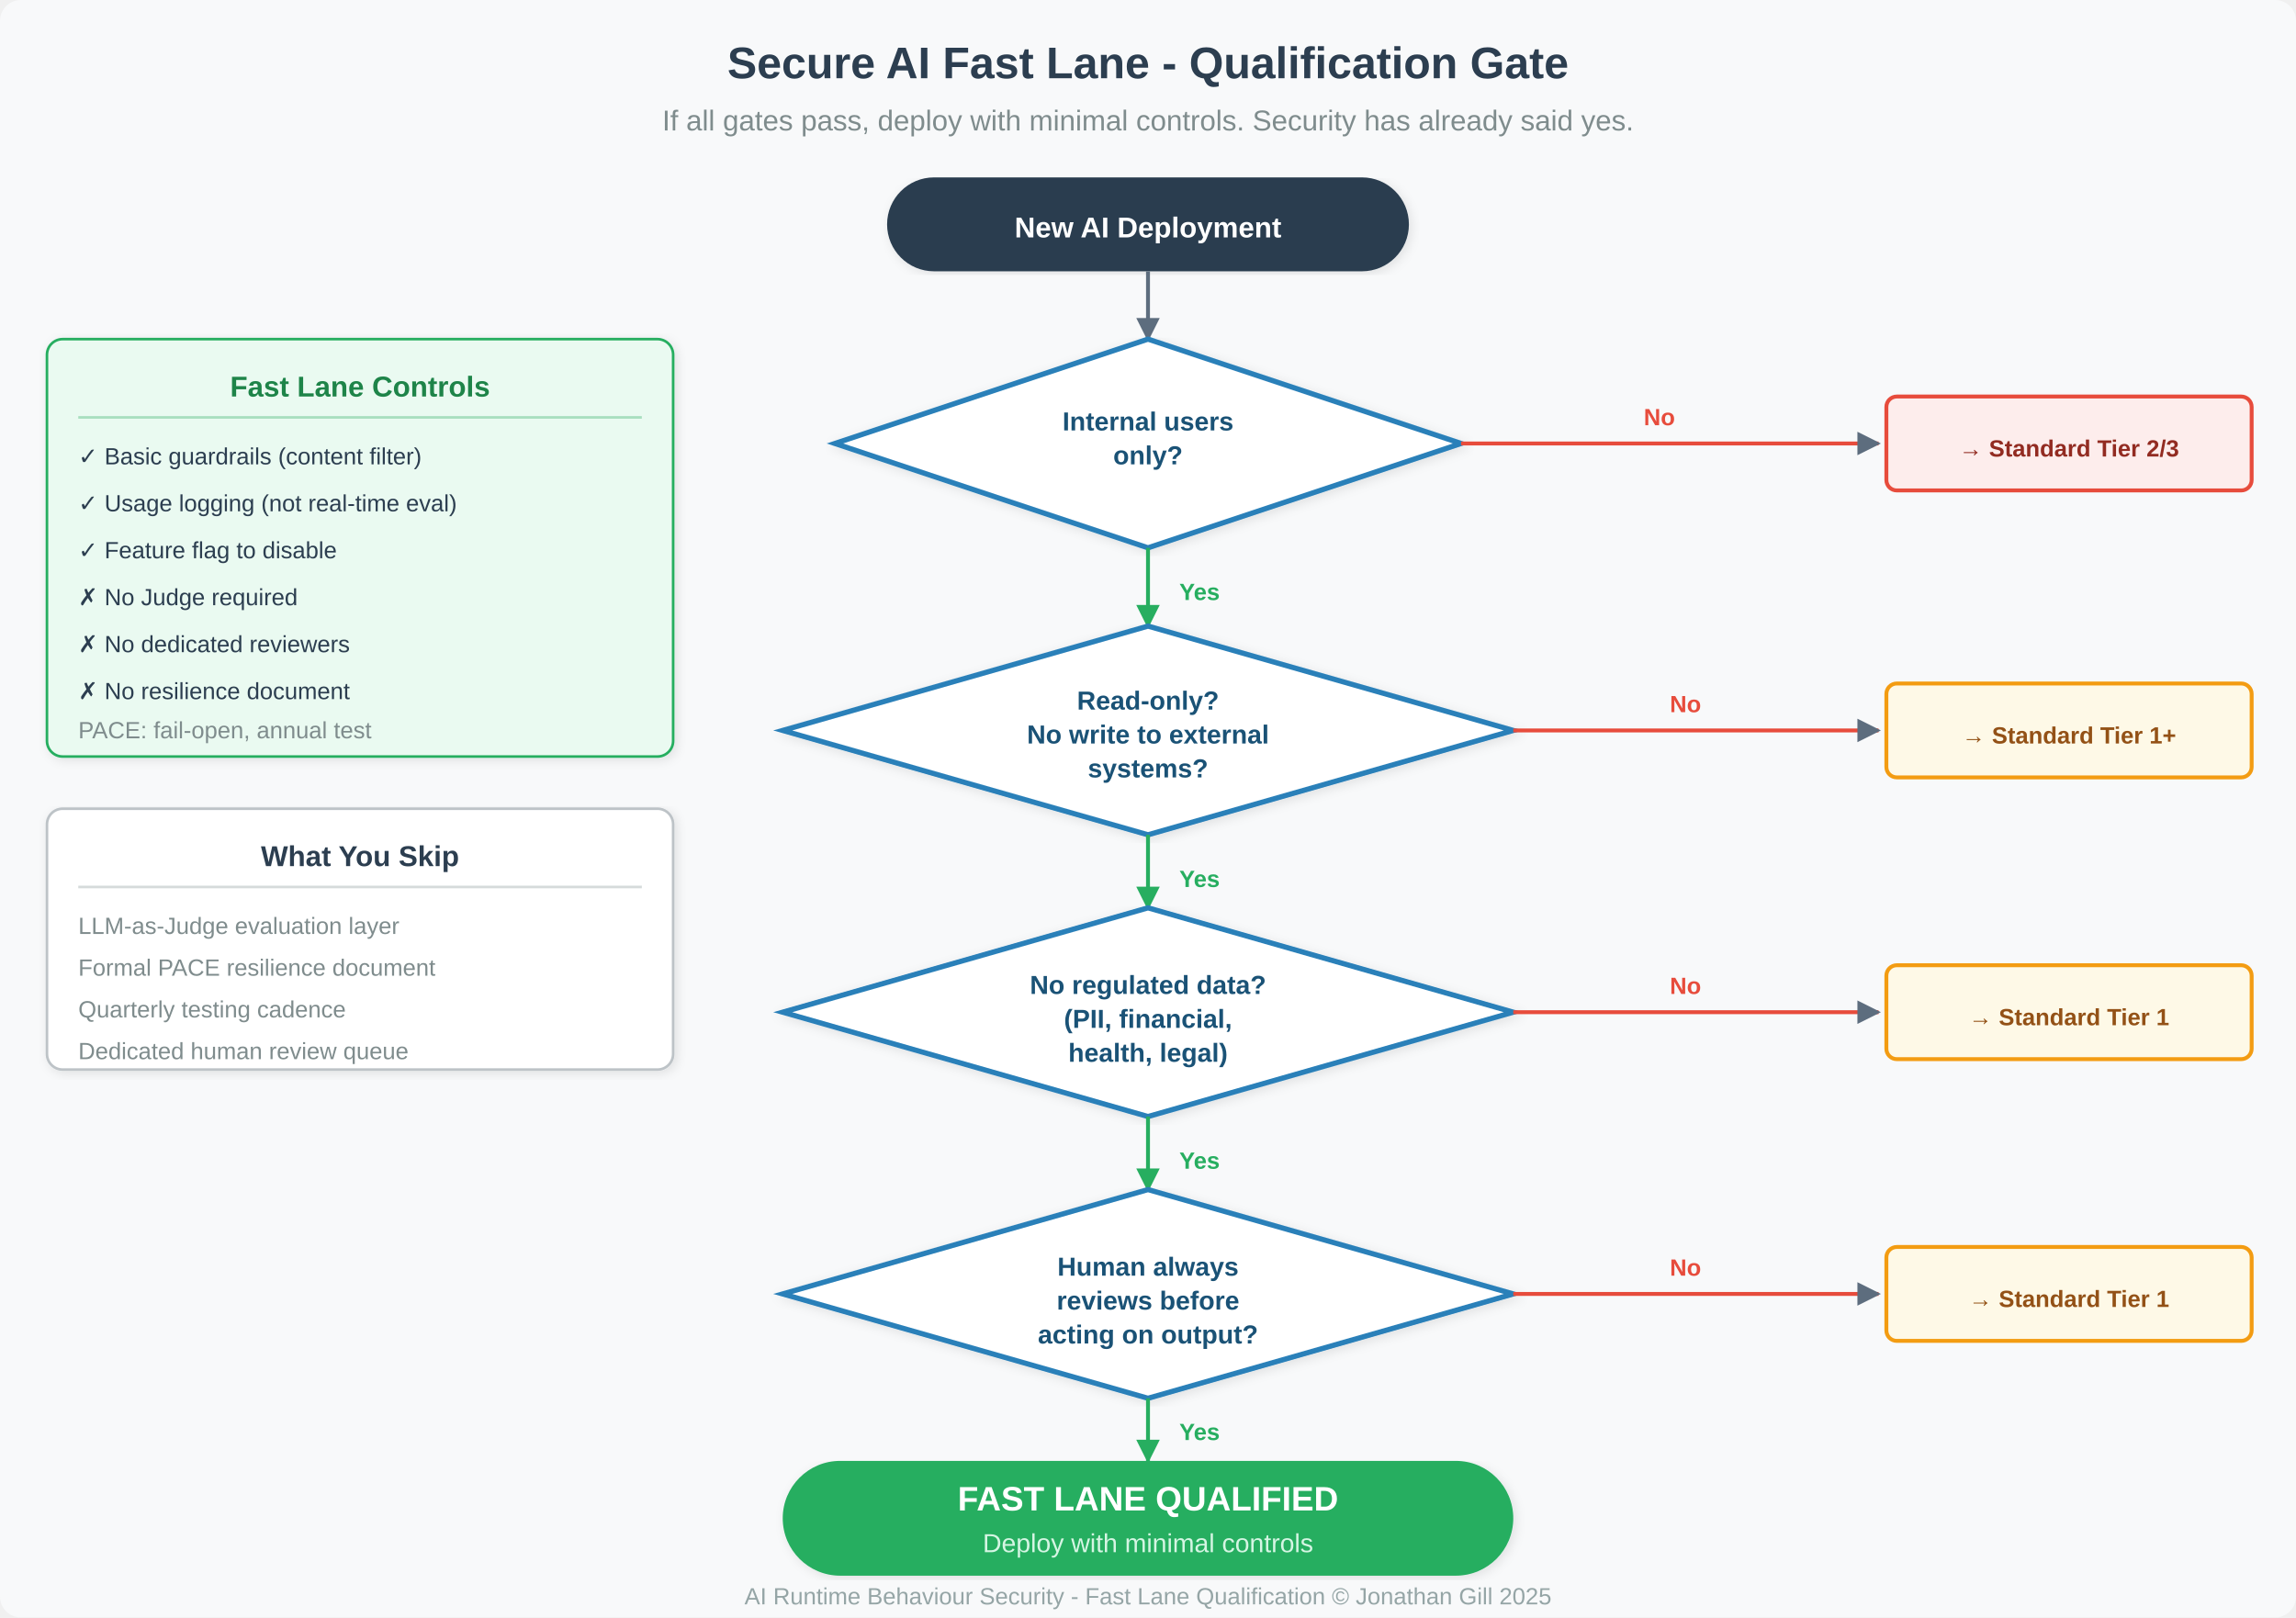
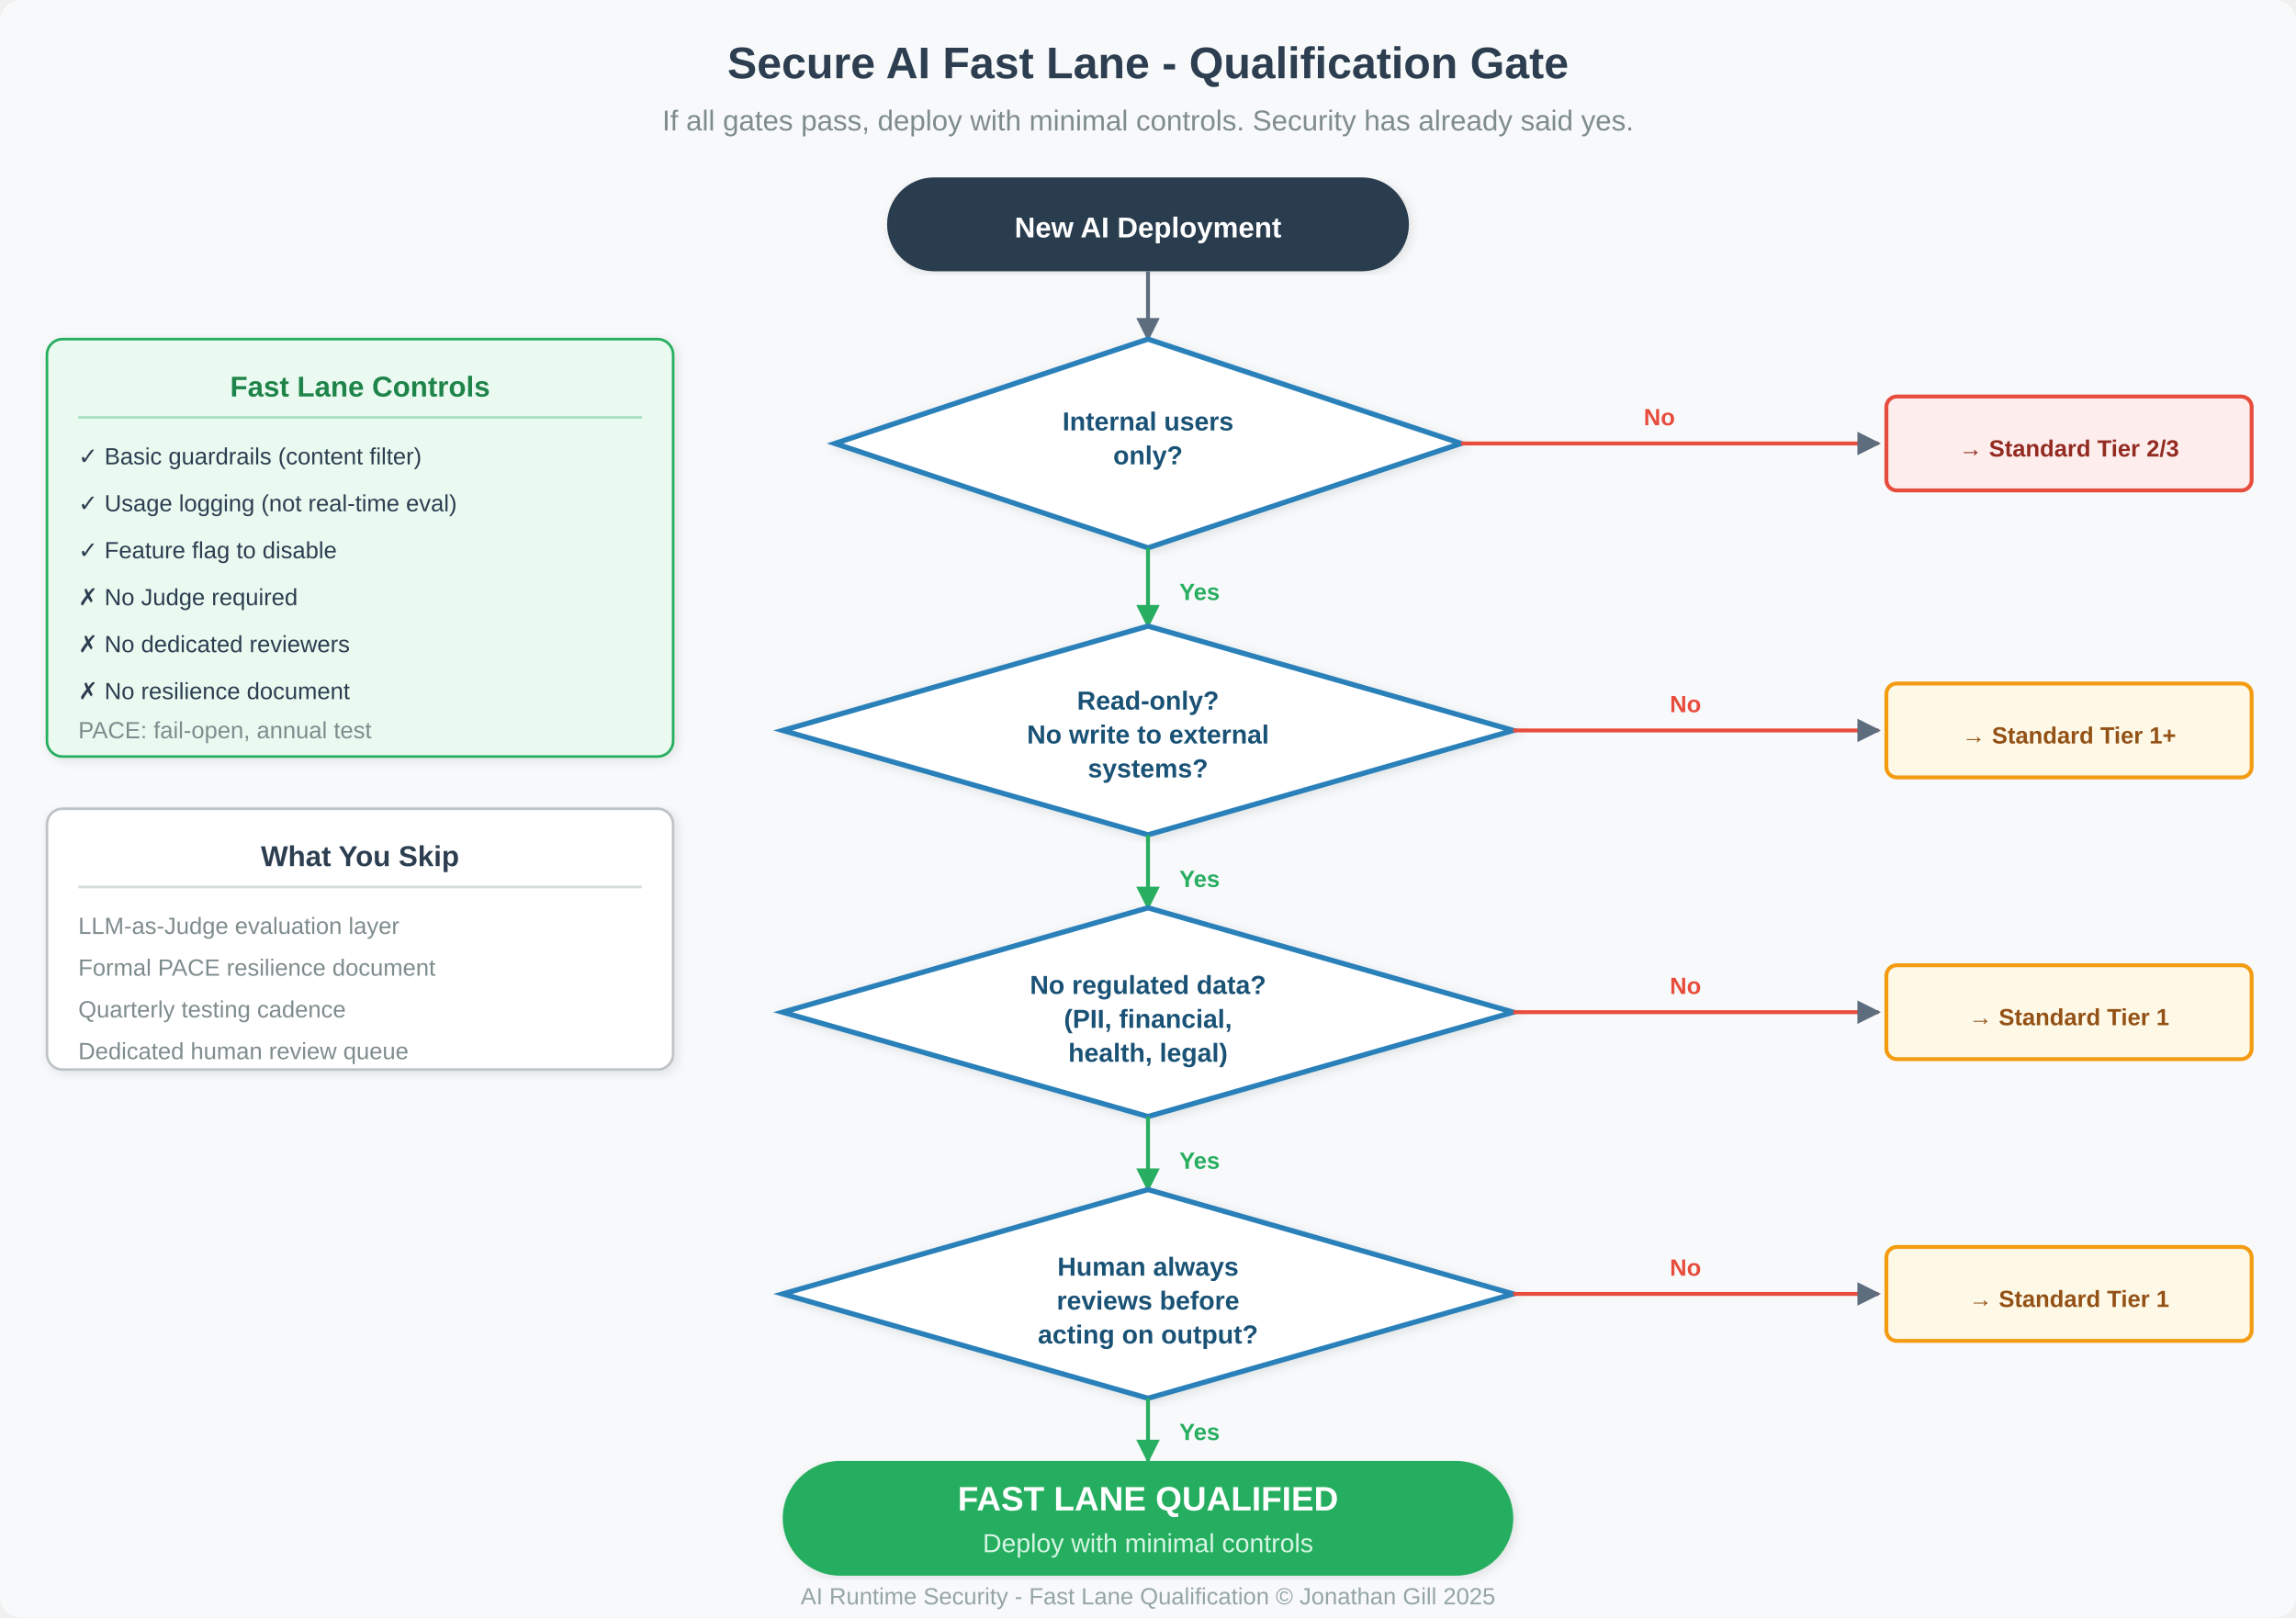
<svg xmlns="http://www.w3.org/2000/svg" width="880" height="620" viewBox="0 0 880 620" font-family="Arial, Helvetica, sans-serif">
  <defs>
    <filter id="shadow" x="-2%" y="-2%" width="104%" height="106%">
      <feDropShadow dx="1" dy="1" stdDeviation="2" flood-opacity="0.1" />
    </filter>
    <marker id="arrow" viewBox="0 0 10 10" refX="9" refY="5" markerWidth="6" markerHeight="6" orient="auto">
      <path d="M 0 0 L 10 5 L 0 10 z" fill="#5d6d7e" />
    </marker>
    <marker id="arrowGreen" viewBox="0 0 10 10" refX="9" refY="5" markerWidth="6" markerHeight="6" orient="auto">
      <path d="M 0 0 L 10 5 L 0 10 z" fill="#27ae60" />
    </marker>
  </defs>
  <rect width="880" height="620" fill="#f8f9fa" rx="8" />
  <text x="440" y="30" text-anchor="middle" font-size="17" font-weight="bold" fill="#2c3e50">Secure AI Fast Lane - Qualification Gate</text>
  <text x="440" y="50" text-anchor="middle" font-size="11" fill="#7f8c8d">If all gates pass, deploy with minimal controls. Security has already said yes.</text>
  <rect x="340" y="68" width="200" height="36" rx="18" fill="#2c3e50" filter="url(#shadow)" />
  <text x="440" y="91" text-anchor="middle" font-size="11" font-weight="bold" fill="#fff">New AI Deployment</text>
  <line x1="440" y1="104" x2="440" y2="130" stroke="#5d6d7e" stroke-width="1.5" marker-end="url(#arrow)" />
  <polygon points="440,130 560,170 440,210 320,170" fill="#fff" stroke="#2980b9" stroke-width="2" filter="url(#shadow)" />
  <text x="440" y="165" text-anchor="middle" font-size="10" font-weight="bold" fill="#1a5276">Internal users</text>
  <text x="440" y="178" text-anchor="middle" font-size="10" font-weight="bold" fill="#1a5276">only?</text>
  <line x1="560" y1="170" x2="720" y2="170" stroke="#e74c3c" stroke-width="1.5" marker-end="url(#arrow)" />
  <text x="630" y="163" font-size="9" font-weight="bold" fill="#e74c3c">No</text>
  <rect x="723" y="152" width="140" height="36" rx="4" fill="#fdedec" stroke="#e74c3c" stroke-width="1.5" />
  <text x="793" y="175" text-anchor="middle" font-size="9" font-weight="bold" fill="#922b21">→ Standard Tier 2/3</text>
  <line x1="440" y1="210" x2="440" y2="240" stroke="#27ae60" stroke-width="1.5" marker-end="url(#arrowGreen)" />
  <text x="452" y="230" font-size="9" font-weight="bold" fill="#27ae60">Yes</text>
  <polygon points="440,240 580,280 440,320 300,280" fill="#fff" stroke="#2980b9" stroke-width="2" filter="url(#shadow)" />
  <text x="440" y="272" text-anchor="middle" font-size="10" font-weight="bold" fill="#1a5276">Read-only?</text>
  <text x="440" y="285" text-anchor="middle" font-size="10" font-weight="bold" fill="#1a5276">No write to external</text>
  <text x="440" y="298" text-anchor="middle" font-size="10" font-weight="bold" fill="#1a5276">systems?</text>
  <line x1="580" y1="280" x2="720" y2="280" stroke="#e74c3c" stroke-width="1.5" marker-end="url(#arrow)" />
  <text x="640" y="273" font-size="9" font-weight="bold" fill="#e74c3c">No</text>
  <rect x="723" y="262" width="140" height="36" rx="4" fill="#fef9e7" stroke="#f39c12" stroke-width="1.5" />
  <text x="793" y="285" text-anchor="middle" font-size="9" font-weight="bold" fill="#935116">→ Standard Tier 1+</text>
  <line x1="440" y1="320" x2="440" y2="348" stroke="#27ae60" stroke-width="1.5" marker-end="url(#arrowGreen)" />
  <text x="452" y="340" font-size="9" font-weight="bold" fill="#27ae60">Yes</text>
  <polygon points="440,348 580,388 440,428 300,388" fill="#fff" stroke="#2980b9" stroke-width="2" filter="url(#shadow)" />
  <text x="440" y="381" text-anchor="middle" font-size="10" font-weight="bold" fill="#1a5276">No regulated data?</text>
  <text x="440" y="394" text-anchor="middle" font-size="10" font-weight="bold" fill="#1a5276">(PII, financial,</text>
  <text x="440" y="407" text-anchor="middle" font-size="10" font-weight="bold" fill="#1a5276">health, legal)</text>
  <line x1="580" y1="388" x2="720" y2="388" stroke="#e74c3c" stroke-width="1.5" marker-end="url(#arrow)" />
  <text x="640" y="381" font-size="9" font-weight="bold" fill="#e74c3c">No</text>
  <rect x="723" y="370" width="140" height="36" rx="4" fill="#fef9e7" stroke="#f39c12" stroke-width="1.5" />
  <text x="793" y="393" text-anchor="middle" font-size="9" font-weight="bold" fill="#935116">→ Standard Tier 1</text>
  <line x1="440" y1="428" x2="440" y2="456" stroke="#27ae60" stroke-width="1.5" marker-end="url(#arrowGreen)" />
  <text x="452" y="448" font-size="9" font-weight="bold" fill="#27ae60">Yes</text>
  <polygon points="440,456 580,496 440,536 300,496" fill="#fff" stroke="#2980b9" stroke-width="2" filter="url(#shadow)" />
  <text x="440" y="489" text-anchor="middle" font-size="10" font-weight="bold" fill="#1a5276">Human always</text>
  <text x="440" y="502" text-anchor="middle" font-size="10" font-weight="bold" fill="#1a5276">reviews before</text>
  <text x="440" y="515" text-anchor="middle" font-size="10" font-weight="bold" fill="#1a5276">acting on output?</text>
  <line x1="580" y1="496" x2="720" y2="496" stroke="#e74c3c" stroke-width="1.5" marker-end="url(#arrow)" />
  <text x="640" y="489" font-size="9" font-weight="bold" fill="#e74c3c">No</text>
  <rect x="723" y="478" width="140" height="36" rx="4" fill="#fef9e7" stroke="#f39c12" stroke-width="1.5" />
  <text x="793" y="501" text-anchor="middle" font-size="9" font-weight="bold" fill="#935116">→ Standard Tier 1</text>
  <line x1="440" y1="536" x2="440" y2="560" stroke="#27ae60" stroke-width="1.5" marker-end="url(#arrowGreen)" />
  <text x="452" y="552" font-size="9" font-weight="bold" fill="#27ae60">Yes</text>
  <rect x="300" y="560" width="280" height="44" rx="22" fill="#27ae60" filter="url(#shadow)" />
  <text x="440" y="579" text-anchor="middle" font-size="13" font-weight="bold" fill="#fff">FAST LANE QUALIFIED</text>
  <text x="440" y="595" text-anchor="middle" font-size="10" fill="#d5f5e3">Deploy with minimal controls</text>
  <rect x="18" y="130" width="240" height="160" rx="6" fill="#eafaf1" stroke="#27ae60" stroke-width="1" filter="url(#shadow)" />
  <text x="138" y="152" text-anchor="middle" font-size="11" font-weight="bold" fill="#1e8449">Fast Lane Controls</text>
  <line x1="30" y1="160" x2="246" y2="160" stroke="#a9dfbf" stroke-width="1" />
  <text x="30" y="178" font-size="9" fill="#2c3e50">✓ Basic guardrails (content filter)</text>
  <text x="30" y="196" font-size="9" fill="#2c3e50">✓ Usage logging (not real-time eval)</text>
  <text x="30" y="214" font-size="9" fill="#2c3e50">✓ Feature flag to disable</text>
  <text x="30" y="232" font-size="9" fill="#2c3e50">✗ No Judge required</text>
  <text x="30" y="250" font-size="9" fill="#2c3e50">✗ No dedicated reviewers</text>
  <text x="30" y="268" font-size="9" fill="#2c3e50">✗ No resilience document</text>
  <text x="30" y="283" font-size="9" fill="#7f8c8d">PACE: fail-open, annual test</text>
  <rect x="18" y="310" width="240" height="100" rx="6" fill="#fff" stroke="#bdc3c7" stroke-width="1" filter="url(#shadow)" />
  <text x="138" y="332" text-anchor="middle" font-size="11" font-weight="bold" fill="#2c3e50">What You Skip</text>
  <line x1="30" y1="340" x2="246" y2="340" stroke="#d5dbdb" stroke-width="1" />
  <text x="30" y="358" font-size="9" fill="#7f8c8d">LLM-as-Judge evaluation layer</text>
  <text x="30" y="374" font-size="9" fill="#7f8c8d">Formal PACE resilience document</text>
  <text x="30" y="390" font-size="9" fill="#7f8c8d">Quarterly testing cadence</text>
  <text x="30" y="406" font-size="9" fill="#7f8c8d">Dedicated human review queue</text>
-   <text x="440" y="615" text-anchor="middle" font-size="9" fill="#95a5a6">AI Runtime Behaviour Security - Fast Lane Qualification © Jonathan Gill 2025</text>
+   <text x="440" y="615" text-anchor="middle" font-size="9" fill="#95a5a6">AI Runtime Security - Fast Lane Qualification © Jonathan Gill 2025</text>
</svg>
